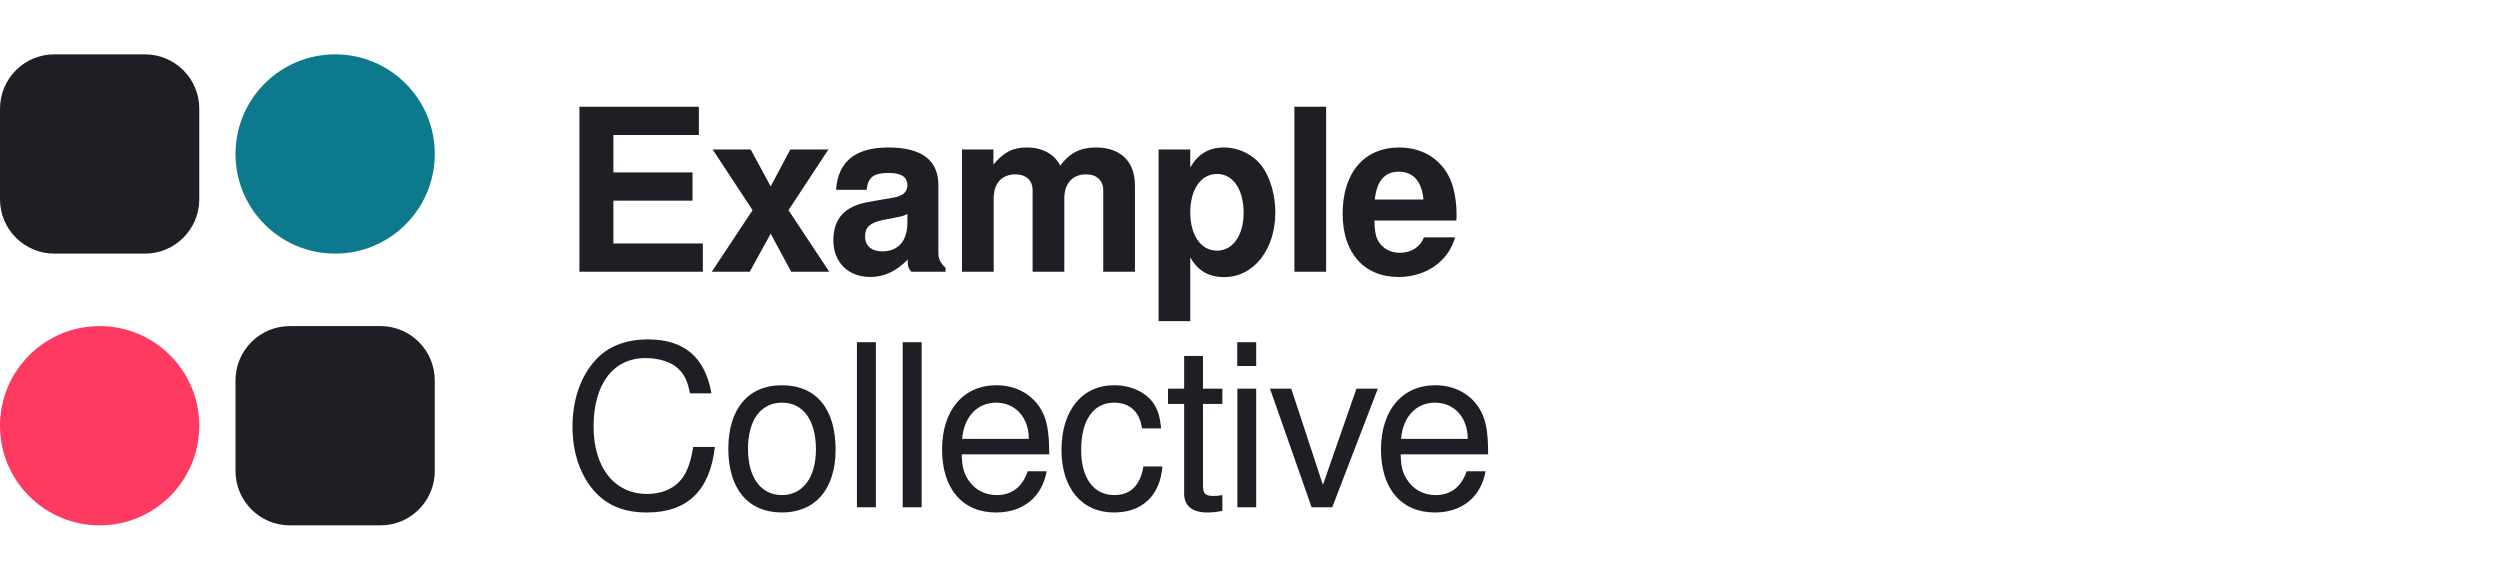
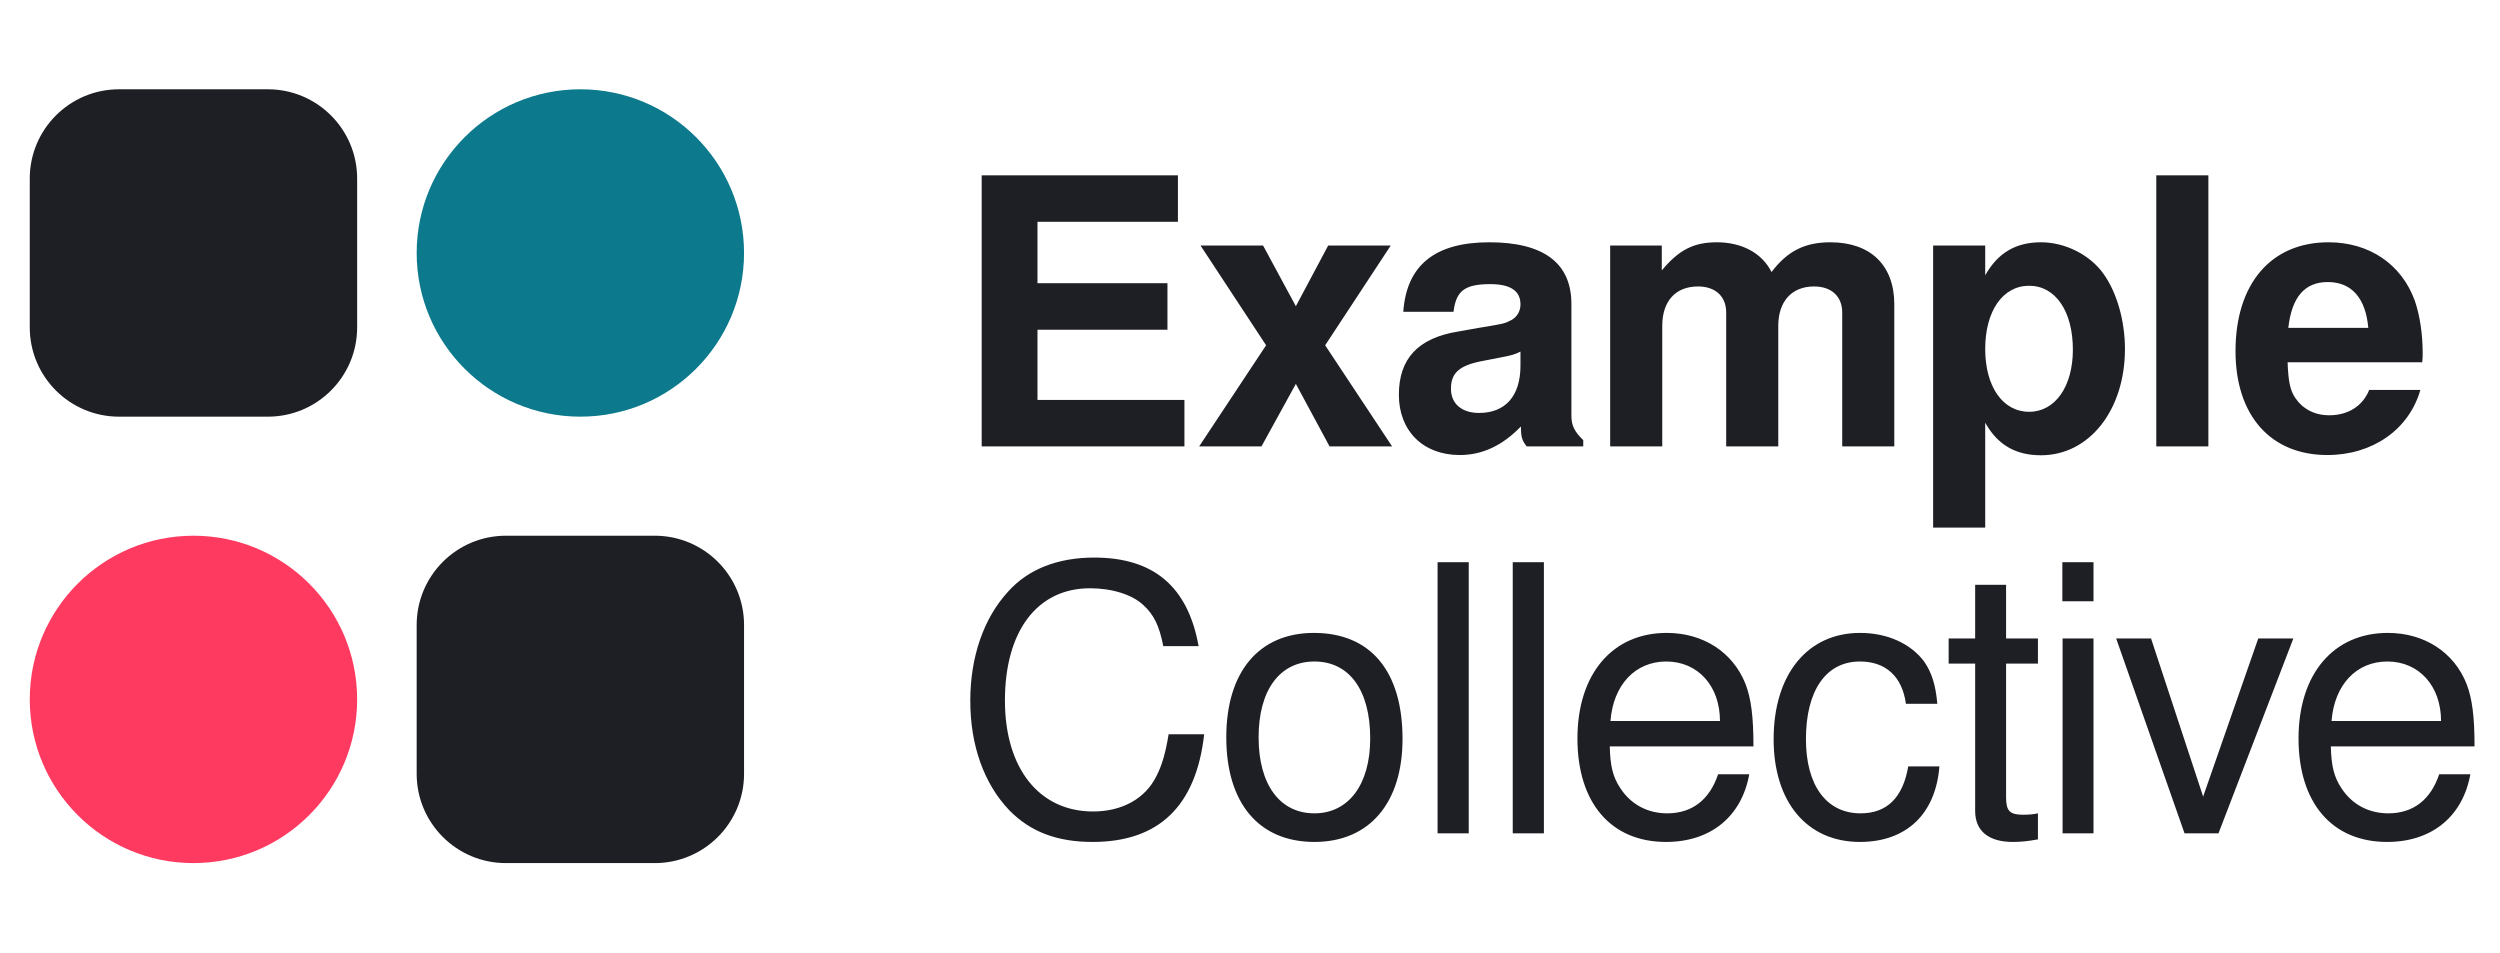
- <svg xmlns="http://www.w3.org/2000/svg" width="276" height="64" viewBox="0 0 276 64">
+ <svg xmlns="http://www.w3.org/2000/svg" width="168" height="64" viewBox="-2 0 168 64">
  <g fill="#1d1f24">
    <rect x="0" y="6" width="22" height="22" rx="6" />
    <rect x="26" y="6" width="22" height="22" rx="11" fill="#0c7a8c" />
    <rect x="0" y="36" width="22" height="22" rx="11" fill="#ff3a61" />
    <rect x="26" y="36" width="22" height="22" rx="6" />
    <text x="62" y="30" font-family="Helvetica, Arial, sans-serif" font-size="25" font-weight="700" letter-spacing="-0.5">Example</text>
    <text x="62" y="56" font-family="Helvetica, Arial, sans-serif" font-size="25" font-weight="400" letter-spacing="-0.5">Collective</text>
  </g>
</svg>
